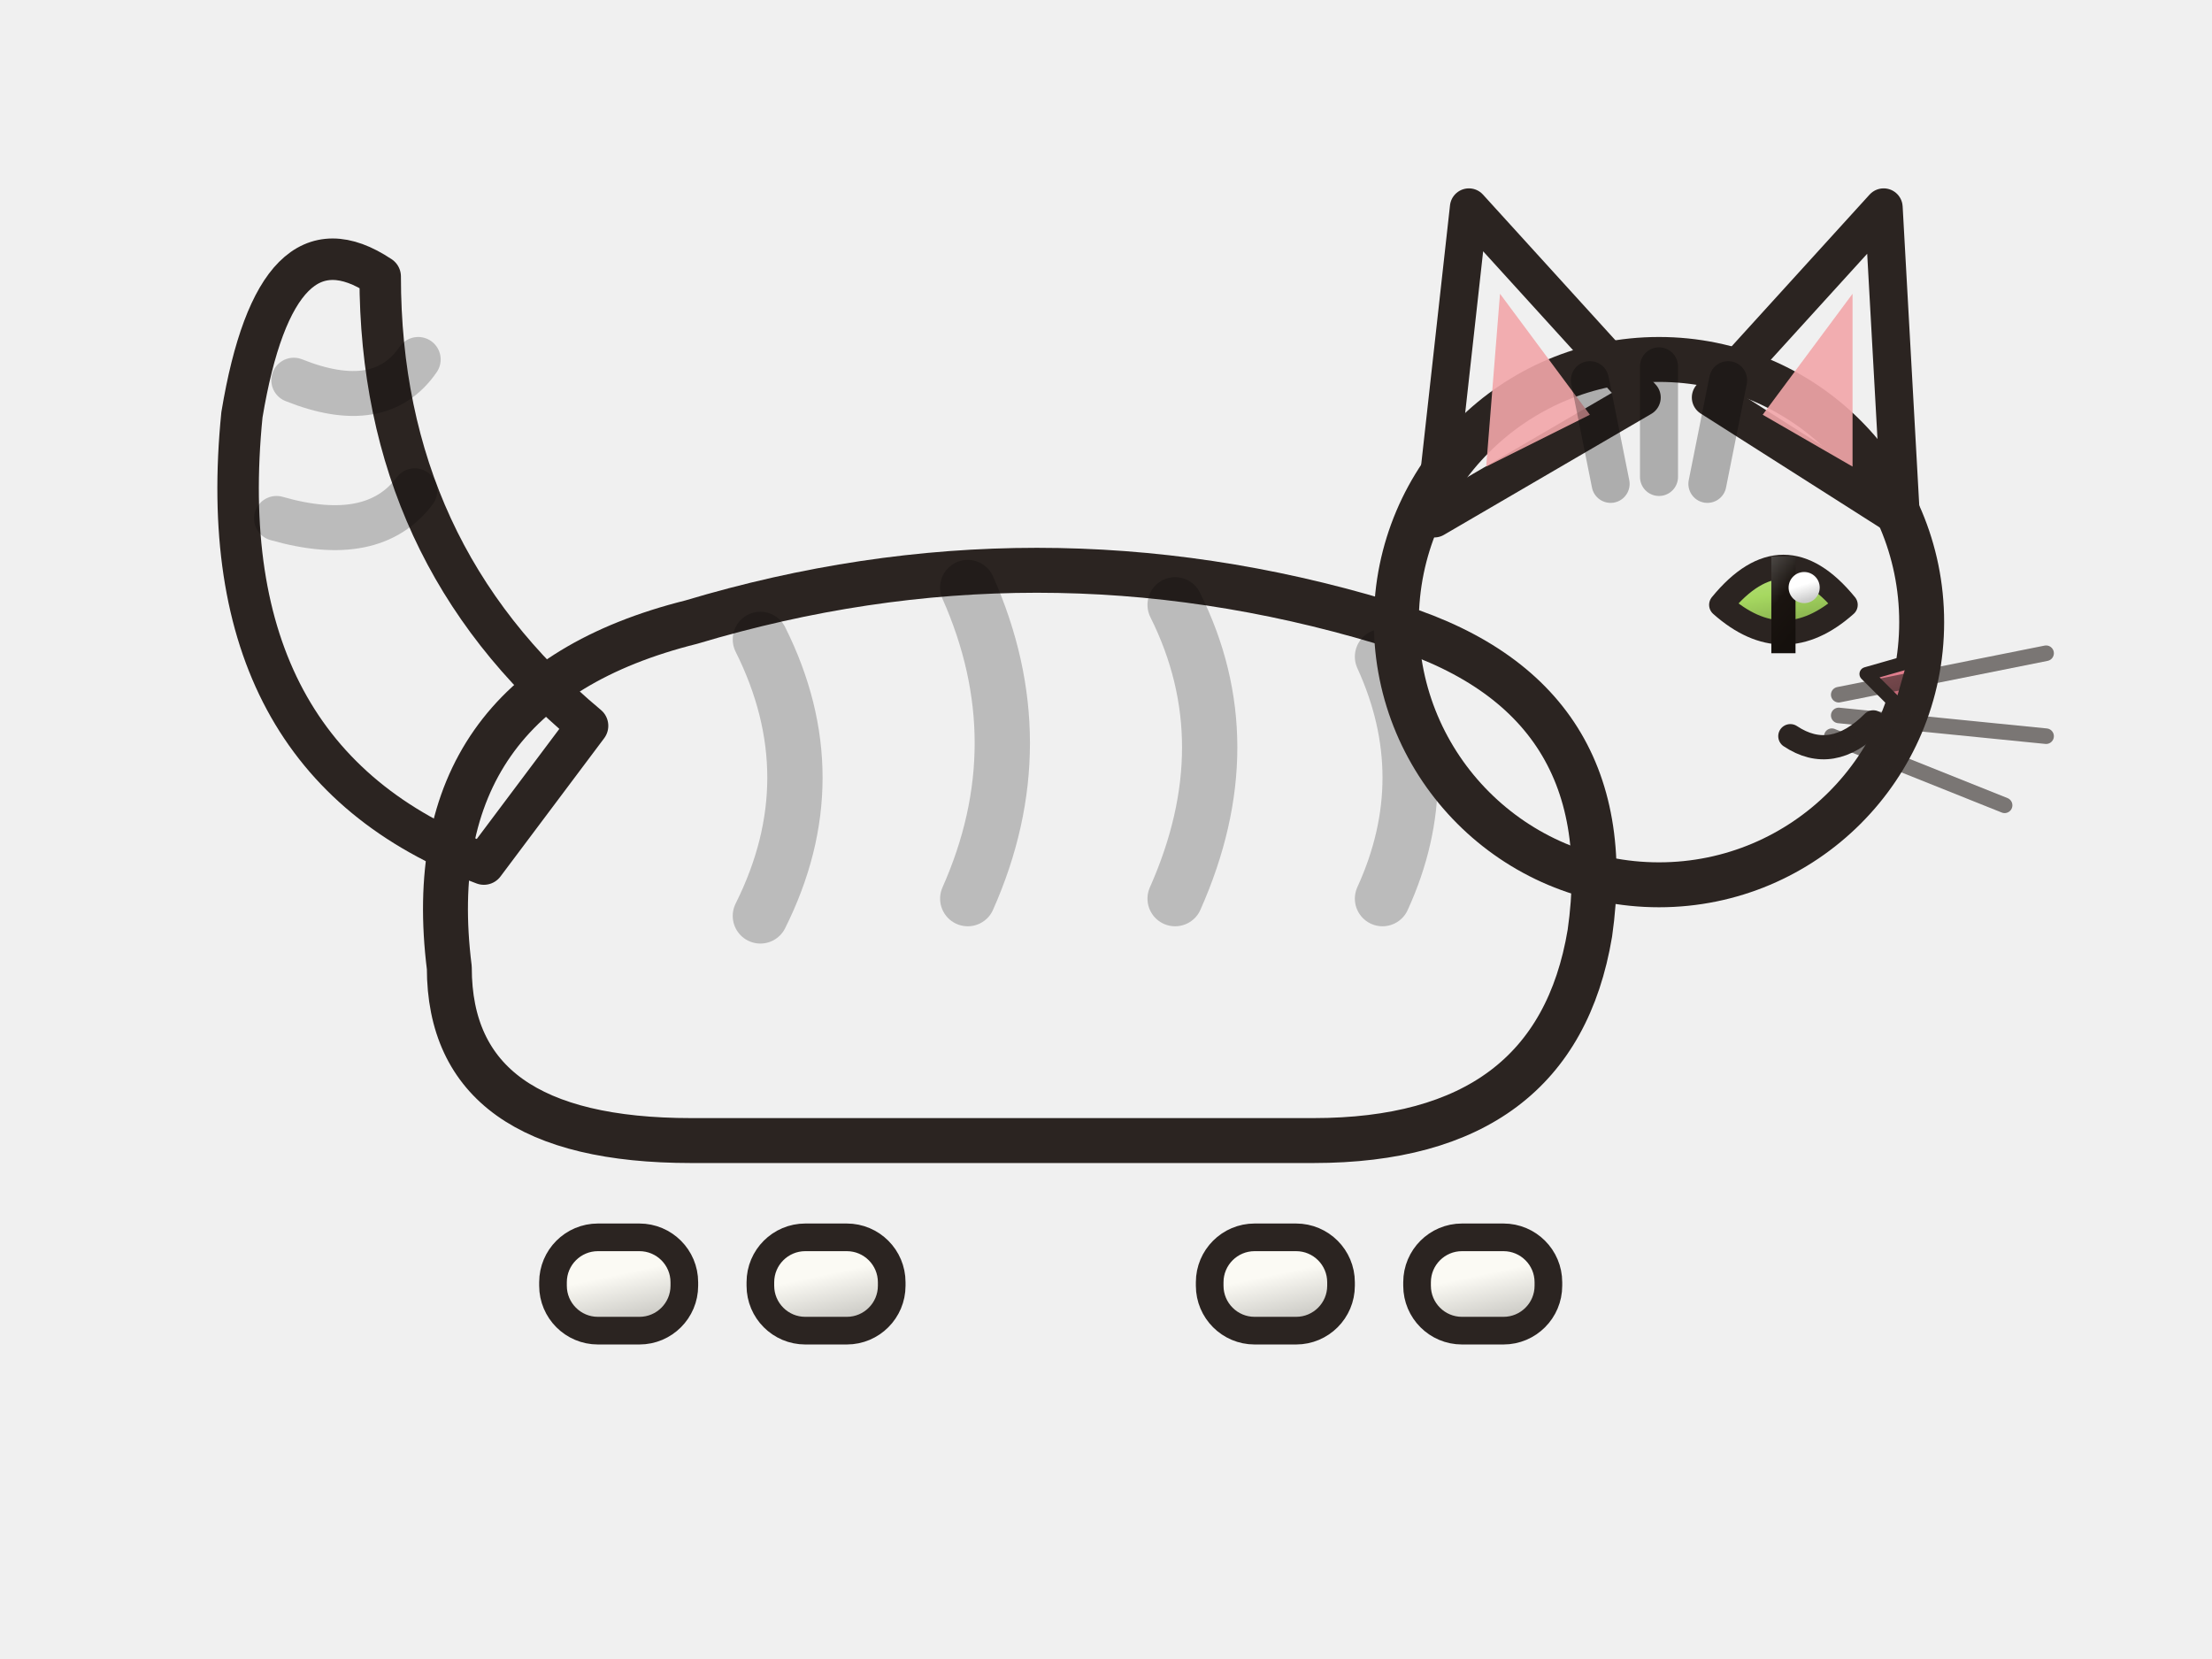
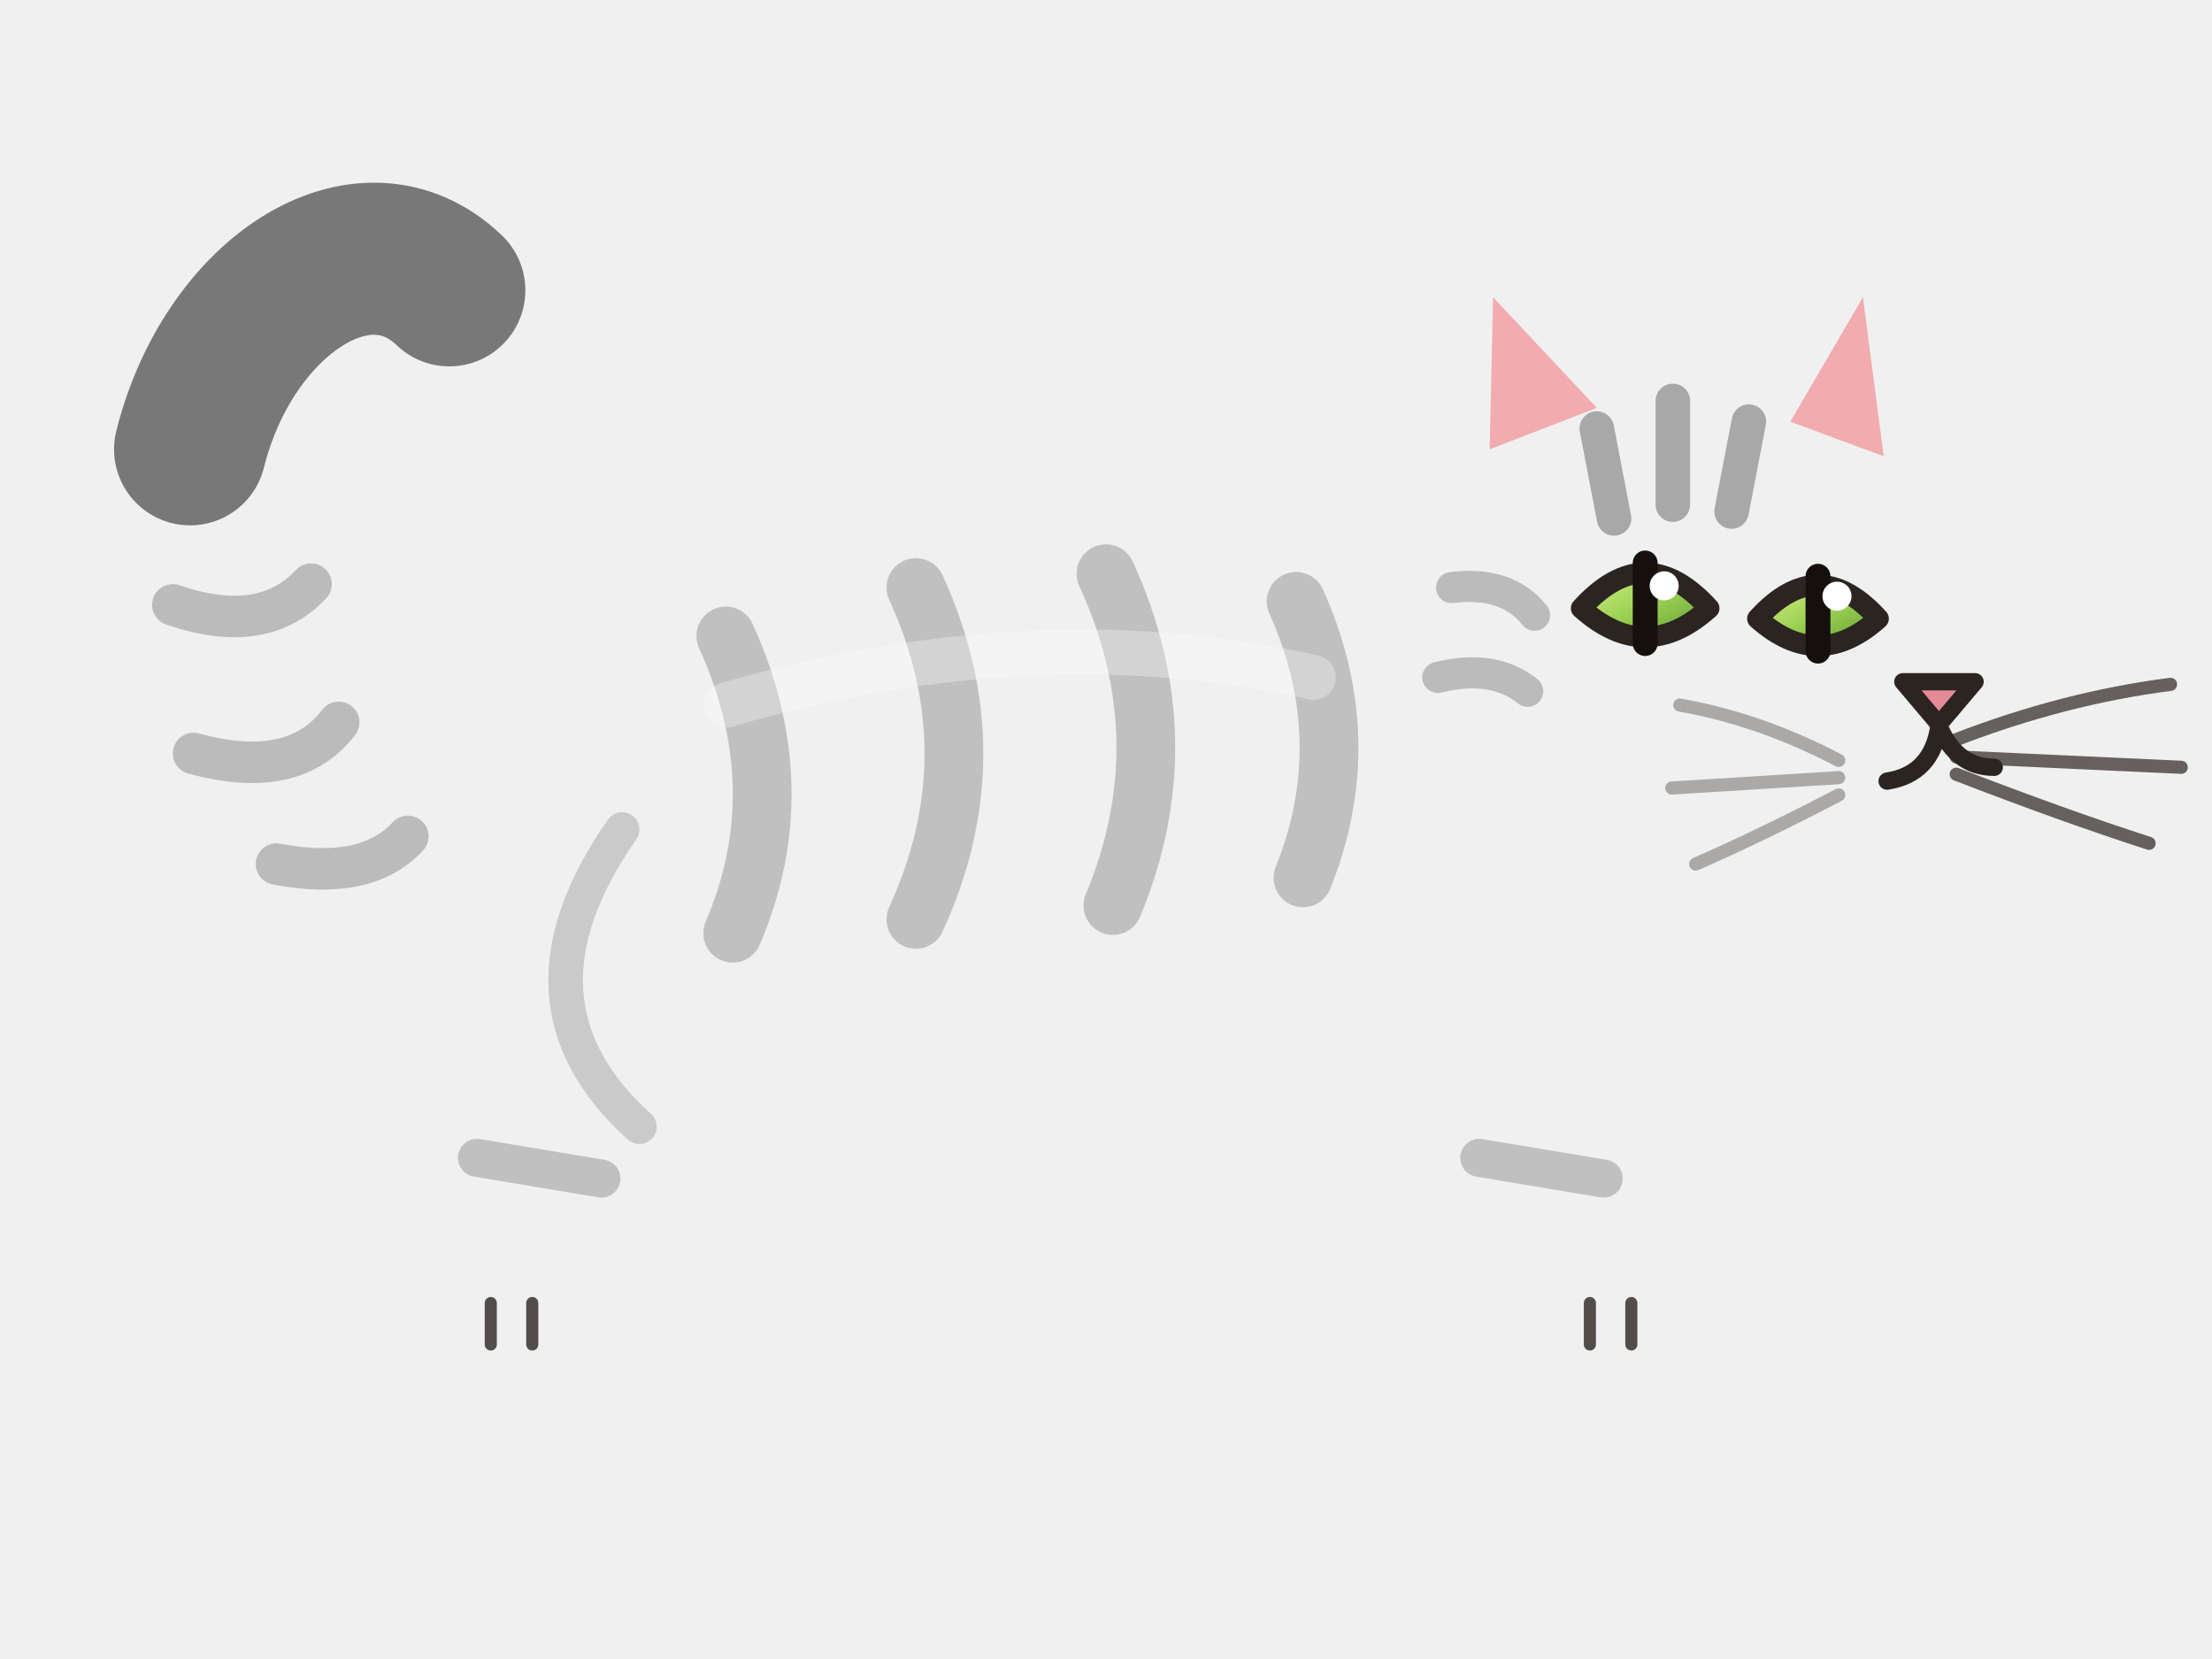
<svg xmlns="http://www.w3.org/2000/svg" width="64" height="48" viewBox="0 0 64 48">
  <defs>
-     <linearGradient id="sfbfaf4" x1="0" y1="0" x2="0.3" y2="1">
-       <stop offset="0" stop-color="#fbfaf4" />
-       <stop offset="0.5" stop-color="#fbfaf4" />
-       <stop offset="1" stop-color="#c9c8c3" />
+     <linearGradient id="gb" x1="0" y1="0" x2="0" y2="1">
+       <stop offset="0" stop-color="#d4d4d4" />
+       <stop offset="0.55" stop-color="#ececec" />
+       <stop offset="1" stop-color="#ffffff" />
    </linearGradient>
-     <linearGradient id="sa6d860" x1="0" y1="0" x2="0.3" y2="1">
-       <stop offset="0" stop-color="#bae183" />
-       <stop offset="0.5" stop-color="#a6d860" />
-       <stop offset="1" stop-color="#85ad4d" />
+     <linearGradient id="gd" x1="0" y1="0" x2="0" y2="1">
+       <stop offset="0" stop-color="#bdbdbd" />
+       <stop offset="1" stop-color="#dcdcdc" />
    </linearGradient>
-     <linearGradient id="s1a1410" x1="0" y1="0" x2="0.3" y2="1">
-       <stop offset="0" stop-color="#4c4845" />
-       <stop offset="0.5" stop-color="#1a1410" />
-       <stop offset="1" stop-color="#15100d" />
+     <linearGradient id="gh" x1="0" y1="0" x2="0" y2="1">
+       <stop offset="0" stop-color="#f6f6f6" />
+       <stop offset="1" stop-color="#dedede" />
    </linearGradient>
-     <linearGradient id="sfff" x1="0" y1="0" x2="0.3" y2="1">
-       <stop offset="0" stop-color="#ffffff" />
-       <stop offset="0.5" stop-color="#fff" />
-       <stop offset="1" stop-color="#cccccc" />
+     <linearGradient id="gl" x1="0" y1="0" x2="0" y2="1">
+       <stop offset="0" stop-color="#f2f2f2" />
+       <stop offset="1" stop-color="#ffffff" />
    </linearGradient>
-     <linearGradient id="se07a8a" x1="0" y1="0" x2="0.3" y2="1">
-       <stop offset="0" stop-color="#e797a4" />
-       <stop offset="0.5" stop-color="#e07a8a" />
-       <stop offset="1" stop-color="#b3626e" />
+     <linearGradient id="ge" x1="0" y1="0" x2="1" y2="1">
+       <stop offset="0" stop-color="#d8f08a" />
+       <stop offset="0.5" stop-color="#9bd152" />
+       <stop offset="1" stop-color="#5f9a34" />
    </linearGradient>
  </defs>
-   <path d="M14 25Q6 22 7 12Q8 6 11 8Q11 16 17 21Z" fill="none" stroke="#2b2421" stroke-width="1.2" stroke-linejoin="round" stroke-linecap="round" />
-   <path d="M13 28Q12 20 20 18Q30 15 40 18Q47 20 46 27Q45 33 38 33H20Q13 33 13 28Z" fill="none" stroke="#2b2421" stroke-width="1.3" stroke-linejoin="round" stroke-linecap="round" />
-   <rect x="16" y="35.8" width="3.8" height="2.7" rx="1.3" fill="url(#sfbfaf4)" stroke="#2b2421" stroke-width="0.8" stroke-linejoin="round" stroke-linecap="round" />
-   <rect x="22" y="35.8" width="3.8" height="2.7" rx="1.3" fill="url(#sfbfaf4)" stroke="#2b2421" stroke-width="0.8" stroke-linejoin="round" stroke-linecap="round" />
-   <rect x="35" y="35.8" width="3.8" height="2.7" rx="1.3" fill="url(#sfbfaf4)" stroke="#2b2421" stroke-width="0.8" stroke-linejoin="round" stroke-linecap="round" />
-   <rect x="41" y="35.8" width="3.8" height="2.7" rx="1.3" fill="url(#sfbfaf4)" stroke="#2b2421" stroke-width="0.8" stroke-linejoin="round" stroke-linecap="round" />
-   <path d="M22 18.5q2 4 0 8M28 17q2 4.5 0 9M34 17.5q2 4 0 8.5M40 19q1.6 3.5 0 7" fill="none" stroke="#000000" stroke-width="1.6" stroke-linejoin="round" stroke-linecap="round" opacity="0.22" />
-   <path d="M8.5 11q2.5 1 3.6 -0.6M8 15q2.8 0.8 4 -0.8" fill="none" stroke="#000000" stroke-width="1.3" stroke-linejoin="round" stroke-linecap="round" opacity="0.22" />
-   <path d="M41.5 15L42.5 6L47.5 11.5ZM49.5 11.5L54.5 6L55 15Z" fill="none" stroke="#2b2421" stroke-width="1.1" stroke-linejoin="round" stroke-linecap="round" />
-   <circle cx="48" cy="18" r="7.6" fill="none" stroke="#2b2421" stroke-width="1.3" stroke-linejoin="round" stroke-linecap="round" />
-   <path d="M43 13.5L43.4 8.5L46 12ZM51 12L53.6 8.5L53.6 13.5Z" fill="#f2a5a8" opacity="0.9" />
-   <path d="M46 11l0.6 3M48 10.6l0 3.2M50 11l-0.6 3" fill="none" stroke="#000000" stroke-width="1.1" stroke-linejoin="round" stroke-linecap="round" opacity="0.28" />
-   <path d="M49.8 17.5Q51.6 15.3 53.4 17.5Q51.6 19.1 49.8 17.5Z" fill="url(#sa6d860)" stroke="#2b2421" stroke-width="0.7" stroke-linejoin="round" stroke-linecap="round" />
-   <rect x="51.25" y="16.1" width="0.7" height="2.8" fill="url(#s1a1410)" />
-   <circle cx="52.2" cy="17" r="0.45" fill="url(#sfff)" />
-   <path d="M54.0 19.5l1.4 -0.4l-0.4 1.4Z" fill="url(#se07a8a)" stroke="#2b2421" stroke-width="0.4" stroke-linejoin="round" stroke-linecap="round" />
-   <path d="M54.2 20.9q-1.2 1.2 -2.4 0.4" fill="none" stroke="#2b2421" stroke-width="0.7" stroke-linejoin="round" stroke-linecap="round" />
-   <path d="M53.2 20.1l6 -1.2M53.2 20.7l6 0.6M53.0 21.3l5 2" fill="none" stroke="#2b2421" stroke-width="0.45" stroke-linejoin="round" stroke-linecap="round" opacity="0.6" />
+   <path d="M5.5 13C6.6 8.6 10.5 6 13 8.4" fill="none" stroke="#000" stroke-width="4.4" stroke-linejoin="round" stroke-linecap="round" opacity="0.5" />
+   <path d="M5.0 17.5q2.6 0.9 4 -0.6M5.6 21.8q2.9 0.8 4.2 -0.9M8 25q2.6 0.5 3.8 -0.8" fill="none" stroke="#000" stroke-width="1.2" stroke-linejoin="round" stroke-linecap="round" opacity="0.22" />
+   <path d="M21 18.4q2 4.4 0.2 8.6" fill="none" stroke="#000" stroke-width="1.7" stroke-linejoin="round" stroke-linecap="round" opacity="0.2" />
+   <path d="M26.5 17.0q2.2 4.8 0 9.6" fill="none" stroke="#000" stroke-width="1.7" stroke-linejoin="round" stroke-linecap="round" opacity="0.2" />
+   <path d="M32 16.6q2.2 4.8 0.2 9.6" fill="none" stroke="#000" stroke-width="1.7" stroke-linejoin="round" stroke-linecap="round" opacity="0.2" />
+   <path d="M37.5 17.4q1.8 4 0.2 8" fill="none" stroke="#000" stroke-width="1.7" stroke-linejoin="round" stroke-linecap="round" opacity="0.2" />
+   <path d="M18 24.0Q14.5 29.0 18.5 32.6" fill="none" stroke="#000" stroke-width="1.0" stroke-linejoin="round" stroke-linecap="round" opacity="0.16" />
+   <path d="M21 20.4Q30 17.8 38 19.6" fill="none" stroke="#fff" stroke-width="1.3" stroke-linejoin="round" stroke-linecap="round" opacity="0.3" />
+   <path d="M21 33.2H38" fill="none" stroke="#fff" stroke-width="1.0" stroke-linejoin="round" stroke-linecap="round" opacity="0.0" />
+   <path d="M46.0 37.7v1.2M47.2 37.7v1.2" fill="none" stroke="#2b2421" stroke-width="0.35" stroke-linejoin="round" stroke-linecap="round" opacity="0.8" />
+   <path d="M42.8 33.5l3.6 0.6" fill="none" stroke="#000" stroke-width="1.1" stroke-linejoin="round" stroke-linecap="round" opacity="0.2" />
+   <path d="M14.2 37.7v1.2M15.4 37.7v1.2" fill="none" stroke="#2b2421" stroke-width="0.35" stroke-linejoin="round" stroke-linecap="round" opacity="0.8" />
+   <path d="M13.8 33.5l3.6 0.6" fill="none" stroke="#000" stroke-width="1.1" stroke-linejoin="round" stroke-linecap="round" opacity="0.2" />
+   <path d="M43.1 13.0L43.2 8.6L46.2 11.8Z" fill="#f2a5a8" opacity="0.92" />
+   <path d="M51.8 12.2L53.9 8.6L54.5 13.2Z" fill="#f2a5a8" opacity="0.92" />
+   <path d="M46.2 12.4l0.5 2.6M48.4 11.6l0 3M50.6 12.2l-0.5 2.6" fill="none" stroke="#000" stroke-width="1.0" stroke-linejoin="round" stroke-linecap="round" opacity="0.3" />
+   <path d="M42 17.0q1.6 -0.2 2.4 0.8M41.6 19.6q1.6 -0.4 2.6 0.4" fill="none" stroke="#000" stroke-width="0.9" stroke-linejoin="round" stroke-linecap="round" opacity="0.22" />
+   <path d="M45.75 17.6Q47.6 15.557 49.45 17.6Q47.6 19.258 45.75 17.6Z" fill="url(#ge)" stroke="#2b2421" stroke-width="0.6" stroke-linejoin="round" stroke-linecap="round" />
+   <rect x="47.24" y="15.928" width="0.72" height="3.052" rx="0.36" fill="#15100d" />
+   <circle cx="48.15" cy="16.95" r="0.42" fill="#fff" />
+   <path d="M50.85 17.9Q52.6 15.963 54.35 17.9Q52.6 19.463 50.85 17.9Z" fill="url(#ge)" stroke="#2b2421" stroke-width="0.6" stroke-linejoin="round" stroke-linecap="round" />
+   <rect x="52.24" y="16.312" width="0.72" height="2.887" rx="0.36" fill="#15100d" />
+   <circle cx="53.15" cy="17.25" r="0.42" fill="#fff" />
+   <path d="M55.055 19.725L57.145 19.725L56.1 20.96Z" fill="#e58a98" stroke="#2b2421" stroke-width="0.5" stroke-linejoin="round" stroke-linecap="round" />
+   <path d="M56.1 21.0q-0.2 1.4 -1.5 1.6M56.1 21.0q0.5 1.2 1.6 1.2" fill="none" stroke="#2b2421" stroke-width="0.5" stroke-linejoin="round" stroke-linecap="round" />
+   <path d="M56.6 21.4Q59.7 20.2 62.8 19.8M56.6 21.9L63.11 22.2M56.6 22.4Q59.7 23.6 62.18 24.4" fill="none" stroke="#2b2421" stroke-width="0.38" stroke-linejoin="round" stroke-linecap="round" opacity="0.7" />
+   <path d="M53.2 22.0Q50.9 20.8 48.6 20.4M53.2 22.5L48.37 22.8M53.2 23.0Q50.9 24.2 49.06 25.0" fill="none" stroke="#2b2421" stroke-width="0.38" stroke-linejoin="round" stroke-linecap="round" opacity="0.35" />
</svg>
